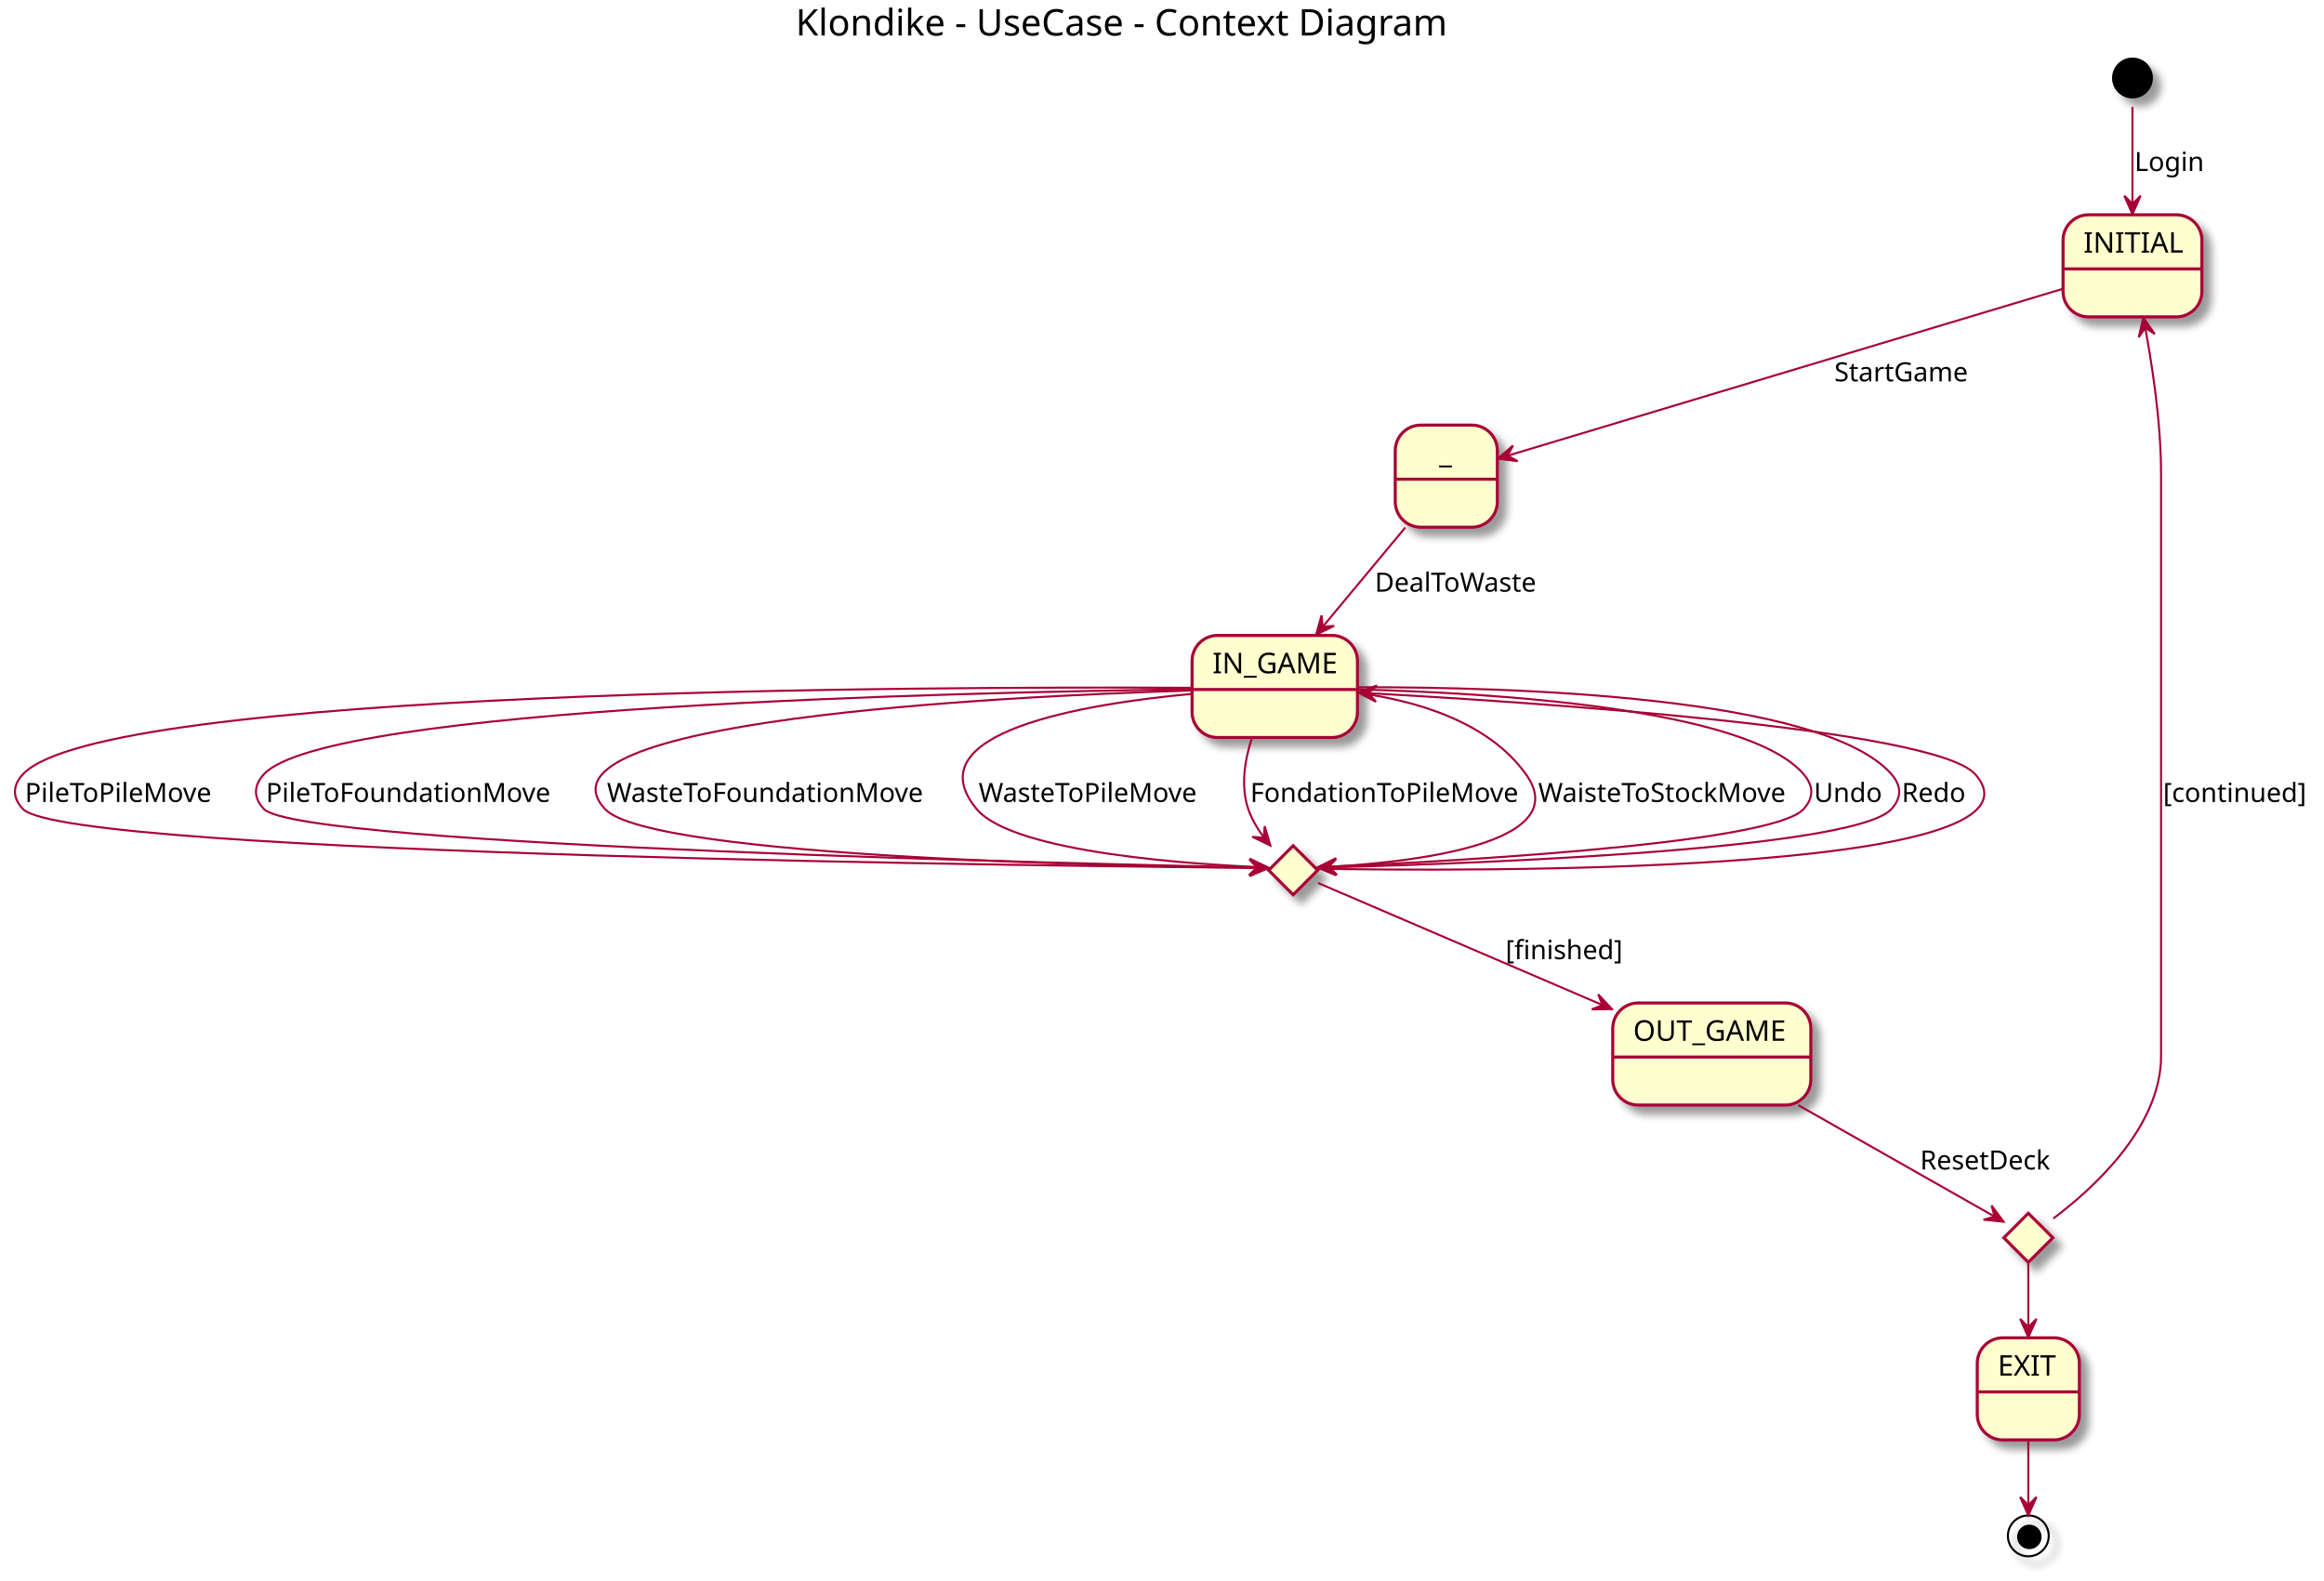
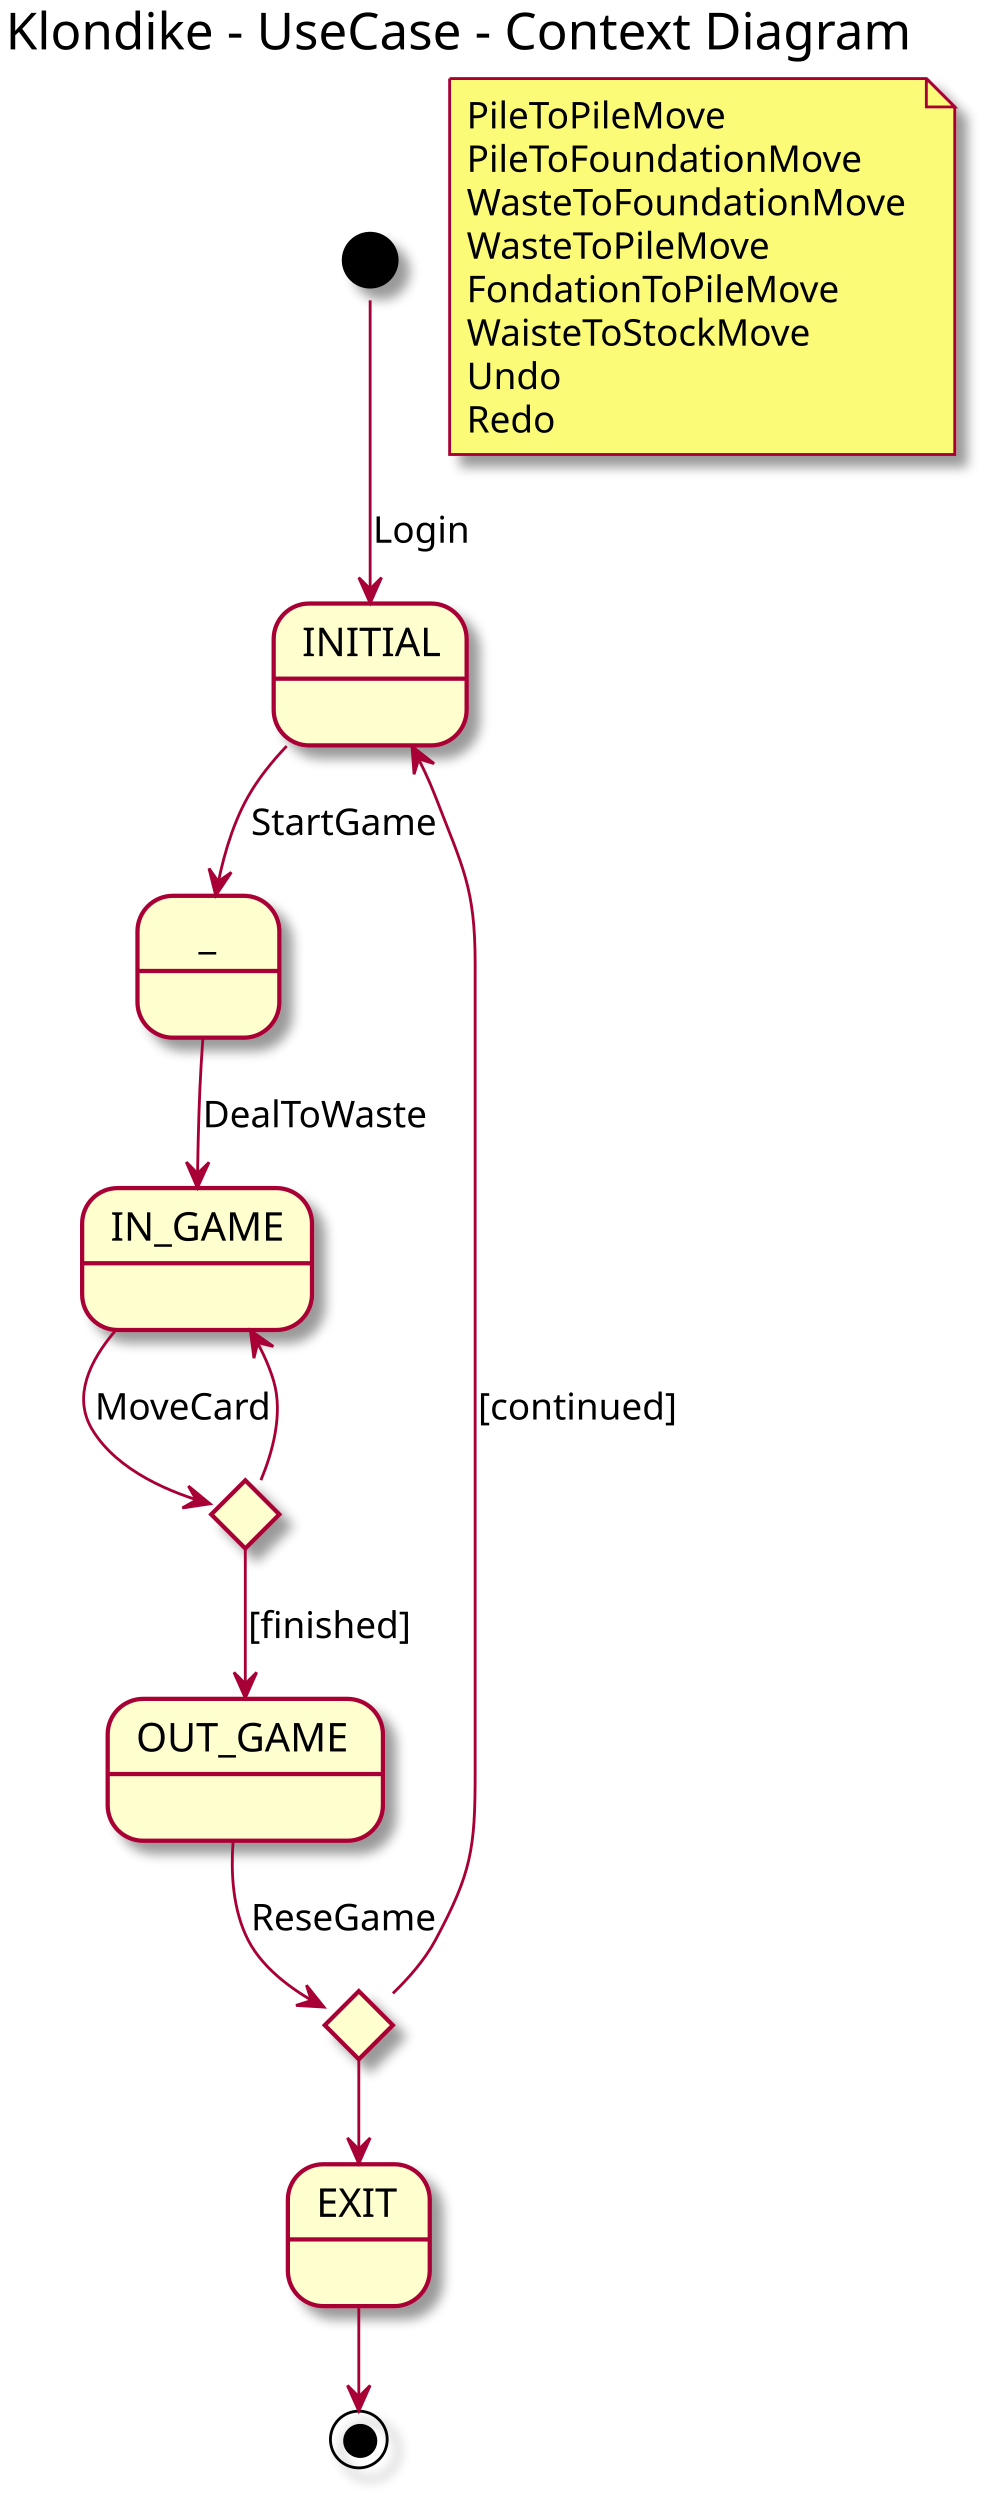
- <svg xmlns="http://www.w3.org/2000/svg" contentScriptType="application/ecmascript" contentStyleType="text/css" height="774px" preserveAspectRatio="none" style="width:1138px;height:774px;background:#FFFFFF;" version="1.1" viewBox="0 0 1138 774" width="1138px" zoomAndPan="magnify">
+ <svg xmlns="http://www.w3.org/2000/svg" contentScriptType="application/ecmascript" contentStyleType="text/css" height="881px" preserveAspectRatio="none" style="width:355px;height:881px;background:#FFFFFF;" version="1.1" viewBox="0 0 355 881" width="355px" zoomAndPan="magnify">
  <defs>
-     <filter height="300%" id="feiyq7n8sg35x" width="300%" x="-1" y="-1">
+     <filter height="300%" id="f652tvivrei8c" width="300%" x="-1" y="-1">
      <feGaussianBlur result="blurOut" stdDeviation="2.0" />
      <feColorMatrix in="blurOut" result="blurOut2" type="matrix" values="0 0 0 0 0 0 0 0 0 0 0 0 0 0 0 0 0 0 .4 0" />
      <feOffset dx="4.0" dy="4.0" in="blurOut2" result="blurOut3" />
      <feBlend in="SourceGraphic" in2="blurOut3" mode="normal" />
    </filter>
  </defs>
  <g>
-     <text fill="#000000" font-family="sans-serif" font-size="18" lengthAdjust="spacing" textLength="346" x="389.608" y="17.402">Klondike  - UseCase - Context Diagram</text>
+     <text fill="#000000" font-family="sans-serif" font-size="18" lengthAdjust="spacing" textLength="346" x="2" y="17.402">Klondike  - UseCase - Context Diagram</text>
    <g id="INITIAL">
-       <rect fill="#FEFECE" filter="url(#feiyq7n8sg35x)" height="50" rx="12.5" ry="12.5" style="stroke:#A80036;stroke-width:1.5;" width="68" x="1010.217" y="105.199" />
-       <line style="stroke:#A80036;stroke-width:1.5;" x1="1010.217" x2="1078.217" y1="131.688" y2="131.688" />
-       <text fill="#000000" font-family="sans-serif" font-size="14" lengthAdjust="spacing" textLength="48" x="1020.217" y="123.734">INITIAL</text>
+       <rect fill="#FEFECE" filter="url(#f652tvivrei8c)" height="50" rx="12.5" ry="12.5" style="stroke:#A80036;stroke-width:1.5;" width="68" x="96.444" y="212.684" />
+       <line style="stroke:#A80036;stroke-width:1.5;" x1="96.444" x2="164.444" y1="239.172" y2="239.172" />
+       <text fill="#000000" font-family="sans-serif" font-size="14" lengthAdjust="spacing" textLength="48" x="106.444" y="231.219">INITIAL</text>
    </g>
    <g id="_">
-       <rect fill="#FEFECE" filter="url(#feiyq7n8sg35x)" height="50" rx="12.5" ry="12.5" style="stroke:#A80036;stroke-width:1.5;" width="50" x="683.217" y="208.199" />
-       <line style="stroke:#A80036;stroke-width:1.5;" x1="683.217" x2="733.217" y1="234.688" y2="234.688" />
-       <text fill="#000000" font-family="sans-serif" font-size="14" lengthAdjust="spacing" textLength="7" x="704.717" y="226.734">_</text>
+       <rect fill="#FEFECE" filter="url(#f652tvivrei8c)" height="50" rx="12.5" ry="12.5" style="stroke:#A80036;stroke-width:1.5;" width="50" x="48.444" y="315.684" />
+       <line style="stroke:#A80036;stroke-width:1.5;" x1="48.444" x2="98.444" y1="342.172" y2="342.172" />
+       <text fill="#000000" font-family="sans-serif" font-size="14" lengthAdjust="spacing" textLength="7" x="69.944" y="334.219">_</text>
    </g>
    <g id="IN_GAME">
-       <rect fill="#FEFECE" filter="url(#feiyq7n8sg35x)" height="50" rx="12.5" ry="12.5" style="stroke:#A80036;stroke-width:1.5;" width="81" x="583.717" y="311.199" />
-       <line style="stroke:#A80036;stroke-width:1.5;" x1="583.717" x2="664.717" y1="337.688" y2="337.688" />
-       <text fill="#000000" font-family="sans-serif" font-size="14" lengthAdjust="spacing" textLength="61" x="593.717" y="329.734">IN_GAME</text>
+       <rect fill="#FEFECE" filter="url(#f652tvivrei8c)" height="50" rx="12.5" ry="12.5" style="stroke:#A80036;stroke-width:1.5;" width="81" x="28.944" y="418.684" />
+       <line style="stroke:#A80036;stroke-width:1.5;" x1="28.944" x2="109.944" y1="445.172" y2="445.172" />
+       <text fill="#000000" font-family="sans-serif" font-size="14" lengthAdjust="spacing" textLength="61" x="38.944" y="437.219">IN_GAME</text>
    </g>
    <g id="OUT_GAME">
-       <rect fill="#FEFECE" filter="url(#feiyq7n8sg35x)" height="50" rx="12.5" ry="12.5" style="stroke:#A80036;stroke-width:1.5;" width="97" x="789.717" y="491.199" />
-       <line style="stroke:#A80036;stroke-width:1.5;" x1="789.717" x2="886.717" y1="517.688" y2="517.688" />
-       <text fill="#000000" font-family="sans-serif" font-size="14" lengthAdjust="spacing" textLength="77" x="799.717" y="509.734">OUT_GAME</text>
+       <rect fill="#FEFECE" filter="url(#f652tvivrei8c)" height="50" rx="12.5" ry="12.5" style="stroke:#A80036;stroke-width:1.5;" width="97" x="37.944" y="598.684" />
+       <line style="stroke:#A80036;stroke-width:1.5;" x1="37.944" x2="134.944" y1="625.172" y2="625.172" />
+       <text fill="#000000" font-family="sans-serif" font-size="14" lengthAdjust="spacing" textLength="77" x="47.944" y="617.219">OUT_GAME</text>
    </g>
    <g id="EXIT">
-       <rect fill="#FEFECE" filter="url(#feiyq7n8sg35x)" height="50" rx="12.5" ry="12.5" style="stroke:#A80036;stroke-width:1.5;" width="50" x="968.217" y="655.199" />
-       <line style="stroke:#A80036;stroke-width:1.5;" x1="968.217" x2="1018.217" y1="681.688" y2="681.688" />
-       <text fill="#000000" font-family="sans-serif" font-size="14" lengthAdjust="spacing" textLength="30" x="978.217" y="673.734">EXIT</text>
+       <rect fill="#FEFECE" filter="url(#f652tvivrei8c)" height="50" rx="12.5" ry="12.5" style="stroke:#A80036;stroke-width:1.5;" width="50" x="101.444" y="762.684" />
+       <line style="stroke:#A80036;stroke-width:1.5;" x1="101.444" x2="151.444" y1="789.172" y2="789.172" />
+       <text fill="#000000" font-family="sans-serif" font-size="14" lengthAdjust="spacing" textLength="30" x="111.444" y="781.219">EXIT</text>
    </g>
-     <polygon fill="#FEFECE" filter="url(#feiyq7n8sg35x)" points="633.217,414.199,645.217,426.199,633.217,438.199,621.217,426.199,633.217,414.199" style="stroke:#A80036;stroke-width:1.5;" />
-     <polygon fill="#FEFECE" filter="url(#feiyq7n8sg35x)" points="993.217,594.199,1005.217,606.199,993.217,618.199,981.217,606.199,993.217,594.199" style="stroke:#A80036;stroke-width:1.5;" />
-     <ellipse cx="1044.217" cy="38.199" fill="#000000" filter="url(#feiyq7n8sg35x)" rx="10" ry="10" style="stroke:none;stroke-width:1.0;" />
-     <ellipse cx="993.217" cy="752.199" filter="url(#feiyq7n8sg35x)" rx="10" ry="10" style="stroke:#000000;stroke-width:1.0;fill:none;" />
-     <ellipse cx="993.717" cy="752.699" fill="#000000" rx="6" ry="6" style="stroke:none;stroke-width:1.0;" />
-     <path d="M1044.217,52.344 C1044.217,65.479 1044.217,87.689 1044.217,104.865 " fill="none" style="stroke:#A80036;stroke-width:1.0;" />
-     <polygon fill="#A80036" points="1044.217,104.865,1048.217,95.865,1044.217,99.865,1040.217,95.865,1044.217,104.865" style="stroke:#A80036;stroke-width:1.0;" />
-     <text fill="#000000" font-family="sans-serif" font-size="13" lengthAdjust="spacing" textLength="35" x="1045.217" y="83.768">Login</text>
-     <path d="M1010.15,141.44 C942.581,161.75 792.987,206.718 733.412,224.626 " fill="none" style="stroke:#A80036;stroke-width:1.0;" />
-     <polygon fill="#A80036" points="733.412,224.626,743.183,225.865,738.201,223.186,740.88,218.204,733.412,224.626" style="stroke:#A80036;stroke-width:1.0;" />
-     <text fill="#000000" font-family="sans-serif" font-size="13" lengthAdjust="spacing" textLength="64" x="898.217" y="186.768">StartGame</text>
-     <path d="M688.097,258.391 C674.895,274.265 657.691,294.95 644.464,310.855 " fill="none" style="stroke:#A80036;stroke-width:1.0;" />
-     <polygon fill="#A80036" points="644.464,310.855,653.294,306.493,647.661,307.01,647.143,301.377,644.464,310.855" style="stroke:#A80036;stroke-width:1.0;" />
-     <text fill="#000000" font-family="sans-serif" font-size="13" lengthAdjust="spacing" textLength="81" x="673.217" y="289.768">DealToWaste</text>
-     <path d="M583.277,336.852 C452.357,336.163 50.168,337.488 11.217,379.199 C6.06,384.721 6,390.734 11.217,396.199 C33.072,419.097 535.729,424.372 620.983,425.103 " fill="none" style="stroke:#A80036;stroke-width:1.0;" />
-     <polygon fill="#A80036" points="620.983,425.103,612.018,421.026,615.984,425.06,611.949,429.025,620.983,425.103" style="stroke:#A80036;stroke-width:1.0;" />
-     <text fill="#000000" font-family="sans-serif" font-size="13" lengthAdjust="spacing" textLength="93" x="12.217" y="392.768">PileToPileMove</text>
-     <path d="M583.372,337.571 C470.339,339.021 159.705,346.015 129.217,379.199 C124.105,384.763 124.03,390.705 129.217,396.199 C146.628,414.641 544.697,423.444 620.73,424.96 " fill="none" style="stroke:#A80036;stroke-width:1.0;" />
-     <polygon fill="#A80036" points="620.73,424.96,611.812,420.781,615.731,424.86,611.652,428.78,620.73,424.96" style="stroke:#A80036;stroke-width:1.0;" />
-     <text fill="#000000" font-family="sans-serif" font-size="13" lengthAdjust="spacing" textLength="142" x="130.217" y="392.768">PileToFoundationMove</text>
-     <path d="M583.468,338.153 C487.154,341.126 256.413,352.823 296.217,396.199 C318.6,420.591 563.033,424.513 620.959,425.101 " fill="none" style="stroke:#A80036;stroke-width:1.0;" />
-     <polygon fill="#A80036" points="620.959,425.101,612,421.01,615.959,425.05,611.919,429.01,620.959,425.101" style="stroke:#A80036;stroke-width:1.0;" />
-     <text fill="#000000" font-family="sans-serif" font-size="13" lengthAdjust="spacing" textLength="157" x="297.217" y="392.768">WasteToFoundationMove</text>
-     <path d="M583.606,339.824 C530.325,344.782 447.044,358.654 478.217,396.199 C496.404,418.105 587.361,423.558 620.831,424.833 " fill="none" style="stroke:#A80036;stroke-width:1.0;" />
-     <polygon fill="#A80036" points="620.831,424.833,611.99,420.494,615.834,424.643,611.685,428.488,620.831,424.833" style="stroke:#A80036;stroke-width:1.0;" />
-     <text fill="#000000" font-family="sans-serif" font-size="13" lengthAdjust="spacing" textLength="108" x="479.217" y="392.768">WasteToPileMove</text>
-     <path d="M613.042,361.345 C609.528,372.154 607.438,384.966 611.217,396.199 C613.433,402.788 617.807,409.069 622.074,414.09 " fill="none" style="stroke:#A80036;stroke-width:1.0;" />
-     <polygon fill="#A80036" points="622.074,414.09,619.293,404.642,618.836,410.28,613.198,409.823,622.074,414.09" style="stroke:#A80036;stroke-width:1.0;" />
-     <text fill="#000000" font-family="sans-serif" font-size="13" lengthAdjust="spacing" textLength="134" x="612.217" y="392.768">FondationToPileMove</text>
-     <path d="M664.876,339.303 C693.023,343.136 728.642,353.229 747.217,379.199 C773.29,415.653 679.875,423.254 645.462,424.808 " fill="none" style="stroke:#A80036;stroke-width:1.0;" />
-     <polygon fill="#A80036" points="645.462,424.808,654.633,428.398,650.457,424.583,654.272,420.406,645.462,424.808" style="stroke:#A80036;stroke-width:1.0;" />
-     <text fill="#000000" font-family="sans-serif" font-size="13" lengthAdjust="spacing" textLength="125" x="753.217" y="392.768">WaisteToStockMove</text>
-     <path d="M664.769,337.645 C730.475,339.323 855.652,346.805 883.217,379.199 C888.113,384.954 888.242,390.557 883.217,396.199 C867.196,414.185 693.302,422.702 645.382,424.719 " fill="none" style="stroke:#A80036;stroke-width:1.0;" />
-     <polygon fill="#A80036" points="645.382,424.719,654.542,428.337,650.377,424.508,654.206,420.344,645.382,424.719" style="stroke:#A80036;stroke-width:1.0;" />
-     <text fill="#000000" font-family="sans-serif" font-size="13" lengthAdjust="spacing" textLength="33" x="888.217" y="392.768">Undo</text>
-     <path d="M664.857,336.576 C739.259,336.398 892.806,340.821 926.217,379.199 C931.178,384.898 931.289,390.6 926.217,396.199 C907.041,417.366 698.02,423.678 645.257,424.939 " fill="none" style="stroke:#A80036;stroke-width:1.0;" />
-     <polygon fill="#A80036" points="645.257,424.939,654.351,428.723,650.256,424.82,654.159,420.725,645.257,424.939" style="stroke:#A80036;stroke-width:1.0;" />
-     <text fill="#000000" font-family="sans-serif" font-size="13" lengthAdjust="spacing" textLength="31" x="931.217" y="392.768">Redo</text>
-     <path d="M645.486,425.454 C710.642,426.606 1011.537,429.278 967.217,379.199 C947.461,356.877 751.639,343.9 665.042,339.212 " fill="none" style="stroke:#A80036;stroke-width:1.0;" />
-     <polygon fill="#A80036" points="665.042,339.212,673.813,343.693,670.035,339.482,674.245,335.704,665.042,339.212" style="stroke:#A80036;stroke-width:1.0;" />
-     <path d="M645.427,432.44 C673.096,444.318 741.85,473.832 789.297,494.2 " fill="none" style="stroke:#A80036;stroke-width:1.0;" />
-     <polygon fill="#A80036" points="789.297,494.2,782.605,486.974,784.703,492.227,779.449,494.325,789.297,494.2" style="stroke:#A80036;stroke-width:1.0;" />
-     <text fill="#000000" font-family="sans-serif" font-size="13" lengthAdjust="spacing" textLength="59" x="737.217" y="469.768">[finished]</text>
-     <path d="M880.571,541.246 C914.453,560.482 959.705,586.173 981.07,598.303 " fill="none" style="stroke:#A80036;stroke-width:1.0;" />
-     <polygon fill="#A80036" points="981.07,598.303,975.218,590.381,976.722,595.835,971.269,597.338,981.07,598.303" style="stroke:#A80036;stroke-width:1.0;" />
-     <text fill="#000000" font-family="sans-serif" font-size="13" lengthAdjust="spacing" textLength="66" x="940.217" y="572.768">ResetDeck</text>
-     <path d="M1005.443,596.755 C1024.272,582.646 1058.217,552.337 1058.217,517.199 C1058.217,232.199 1058.217,232.199 1058.217,232.199 C1058.217,205.823 1053.474,175.935 1049.509,155.559 " fill="none" style="stroke:#A80036;stroke-width:1.0;" />
-     <polygon fill="#A80036" points="1049.509,155.559,1047.302,165.157,1050.464,160.467,1055.155,163.63,1049.509,155.559" style="stroke:#A80036;stroke-width:1.0;" />
-     <text fill="#000000" font-family="sans-serif" font-size="13" lengthAdjust="spacing" textLength="71" x="1059.217" y="392.768">[continued]</text>
-     <path d="M993.217,618.449 C993.217,628.179 993.217,642.583 993.217,654.924 " fill="none" style="stroke:#A80036;stroke-width:1.0;" />
-     <polygon fill="#A80036" points="993.217,654.924,997.217,645.924,993.217,649.924,989.217,645.924,993.217,654.924" style="stroke:#A80036;stroke-width:1.0;" />
-     <path d="M993.217,705.575 C993.217,717.977 993.217,732.441 993.217,742.146 " fill="none" style="stroke:#A80036;stroke-width:1.0;" />
-     <polygon fill="#A80036" points="993.217,742.146,997.217,733.146,993.217,737.146,989.217,733.146,993.217,742.146" style="stroke:#A80036;stroke-width:1.0;" />
+     <polygon fill="#FEFECE" filter="url(#f652tvivrei8c)" points="86.444,521.684,98.444,533.684,86.444,545.684,74.444,533.684,86.444,521.684" style="stroke:#A80036;stroke-width:1.5;" />
+     <polygon fill="#FEFECE" filter="url(#f652tvivrei8c)" points="126.444,701.684,138.444,713.684,126.444,725.684,114.444,713.684,126.444,701.684" style="stroke:#A80036;stroke-width:1.5;" />
+     <path d="M158.444,27.684 L158.444,160.168 L336.444,160.168 L336.444,37.684 L326.444,27.684 L158.444,27.684 " fill="#FBFB77" filter="url(#f652tvivrei8c)" style="stroke:#A80036;stroke-width:1.0;" />
+     <path d="M326.444,27.684 L326.444,37.684 L336.444,37.684 L326.444,27.684 " fill="#FBFB77" style="stroke:#A80036;stroke-width:1.0;" />
+     <text fill="#000000" font-family="sans-serif" font-size="13" lengthAdjust="spacing" textLength="93" x="164.444" y="45.252">PileToPileMove</text>
+     <text fill="#000000" font-family="sans-serif" font-size="13" lengthAdjust="spacing" textLength="142" x="164.444" y="60.562">PileToFoundationMove</text>
+     <text fill="#000000" font-family="sans-serif" font-size="13" lengthAdjust="spacing" textLength="157" x="164.444" y="75.873">WasteToFoundationMove</text>
+     <text fill="#000000" font-family="sans-serif" font-size="13" lengthAdjust="spacing" textLength="108" x="164.444" y="91.184">WasteToPileMove</text>
+     <text fill="#000000" font-family="sans-serif" font-size="13" lengthAdjust="spacing" textLength="134" x="164.444" y="106.494">FondationToPileMove</text>
+     <text fill="#000000" font-family="sans-serif" font-size="13" lengthAdjust="spacing" textLength="125" x="164.444" y="121.805">WaisteToStockMove</text>
+     <text fill="#000000" font-family="sans-serif" font-size="13" lengthAdjust="spacing" textLength="33" x="164.444" y="137.115">Undo</text>
+     <text fill="#000000" font-family="sans-serif" font-size="13" lengthAdjust="spacing" textLength="31" x="164.444" y="152.426">Redo</text>
+     <ellipse cx="130.444" cy="91.684" fill="#000000" filter="url(#f652tvivrei8c)" rx="10" ry="10" style="stroke:none;stroke-width:1.0;" />
+     <ellipse cx="126.444" cy="859.684" filter="url(#f652tvivrei8c)" rx="10" ry="10" style="stroke:#000000;stroke-width:1.0;fill:none;" />
+     <ellipse cx="126.944" cy="860.184" fill="#000000" rx="6" ry="6" style="stroke:none;stroke-width:1.0;" />
+     <path d="M130.444,105.826 C130.444,128.709 130.444,181.457 130.444,212.545 " fill="none" style="stroke:#A80036;stroke-width:1.0;" />
+     <polygon fill="#A80036" points="130.444,212.545,134.444,203.545,130.444,207.545,126.444,203.545,130.444,212.545" style="stroke:#A80036;stroke-width:1.0;" />
+     <text fill="#000000" font-family="sans-serif" font-size="13" lengthAdjust="spacing" textLength="35" x="131.444" y="191.252">Login</text>
+     <path d="M101.03,262.913 C95.888,268.306 91.043,274.327 87.444,280.684 C81.429,291.311 77.99,304.421 76.028,315.582 " fill="none" style="stroke:#A80036;stroke-width:1.0;" />
+     <polygon fill="#A80036" points="76.028,315.582,81.526,307.411,76.894,310.658,73.647,306.026,76.028,315.582" style="stroke:#A80036;stroke-width:1.0;" />
+     <text fill="#000000" font-family="sans-serif" font-size="13" lengthAdjust="spacing" textLength="64" x="88.444" y="294.252">StartGame</text>
+     <path d="M71.475,366.1 C71.072,371.863 70.696,377.987 70.444,383.684 C69.938,395.146 69.683,407.872 69.557,418.562 " fill="none" style="stroke:#A80036;stroke-width:1.0;" />
+     <polygon fill="#A80036" points="69.557,418.562,73.663,409.61,69.616,413.562,65.664,409.515,69.557,418.562" style="stroke:#A80036;stroke-width:1.0;" />
+     <text fill="#000000" font-family="sans-serif" font-size="13" lengthAdjust="spacing" textLength="81" x="71.444" y="397.252">DealToWaste</text>
+     <path d="M40.651,468.94 C31.597,479.544 25.556,492.166 32.444,503.684 C41.401,518.661 61.044,526.351 74.005,529.943 " fill="none" style="stroke:#A80036;stroke-width:1.0;" />
+     <polygon fill="#A80036" points="74.005,529.943,66.4,523.684,69.187,528.607,64.264,531.394,74.005,529.943" style="stroke:#A80036;stroke-width:1.0;" />
+     <text fill="#000000" font-family="sans-serif" font-size="13" lengthAdjust="spacing" textLength="62" x="33.444" y="500.252">MoveCard</text>
+     <path d="M91.945,521.605 C95.872,512.217 99.899,498.446 96.444,486.684 C94.636,480.529 91.618,474.423 88.239,468.852 " fill="none" style="stroke:#A80036;stroke-width:1.0;" />
+     <polygon fill="#A80036" points="88.239,468.852,89.486,478.622,90.832,473.127,96.326,474.473,88.239,468.852" style="stroke:#A80036;stroke-width:1.0;" />
+     <path d="M86.444,545.829 C86.444,558.964 86.444,581.173 86.444,598.35 " fill="none" style="stroke:#A80036;stroke-width:1.0;" />
+     <polygon fill="#A80036" points="86.444,598.35,90.444,589.35,86.444,593.35,82.444,589.35,86.444,598.35" style="stroke:#A80036;stroke-width:1.0;" />
+     <text fill="#000000" font-family="sans-serif" font-size="13" lengthAdjust="spacing" textLength="59" x="87.444" y="577.252">[finished]</text>
+     <path d="M82.146,648.834 C81.304,660.006 82.018,673.111 87.444,683.684 C93.069,694.643 104.963,702.534 114.146,707.293 " fill="none" style="stroke:#A80036;stroke-width:1.0;" />
+     <polygon fill="#A80036" points="114.146,707.293,107.995,699.601,109.706,704.992,104.315,706.704,114.146,707.293" style="stroke:#A80036;stroke-width:1.0;" />
+     <text fill="#000000" font-family="sans-serif" font-size="13" lengthAdjust="spacing" textLength="64" x="88.444" y="680.252">ReseGame</text>
+     <path d="M138.459,702.463 C143.783,697.333 149.679,690.719 153.444,683.684 C166.16,659.921 167.444,651.634 167.444,624.684 C167.444,339.684 167.444,339.684 167.444,339.684 C167.444,312.733 163.114,305.839 153.444,280.684 C151.177,274.786 148.229,268.689 145.204,263.03 " fill="none" style="stroke:#A80036;stroke-width:1.0;" />
+     <polygon fill="#A80036" points="145.204,263.03,145.919,272.853,147.561,267.439,152.974,269.081,145.204,263.03" style="stroke:#A80036;stroke-width:1.0;" />
+     <text fill="#000000" font-family="sans-serif" font-size="13" lengthAdjust="spacing" textLength="71" x="168.444" y="500.252">[continued]</text>
+     <path d="M126.444,725.934 C126.444,735.663 126.444,750.067 126.444,762.408 " fill="none" style="stroke:#A80036;stroke-width:1.0;" />
+     <polygon fill="#A80036" points="126.444,762.408,130.444,753.408,126.444,757.408,122.444,753.408,126.444,762.408" style="stroke:#A80036;stroke-width:1.0;" />
+     <path d="M126.444,813.059 C126.444,825.462 126.444,839.926 126.444,849.631 " fill="none" style="stroke:#A80036;stroke-width:1.0;" />
+     <polygon fill="#A80036" points="126.444,849.631,130.444,840.631,126.444,844.631,122.444,840.631,126.444,849.631" style="stroke:#A80036;stroke-width:1.0;" />
  </g>
</svg>
